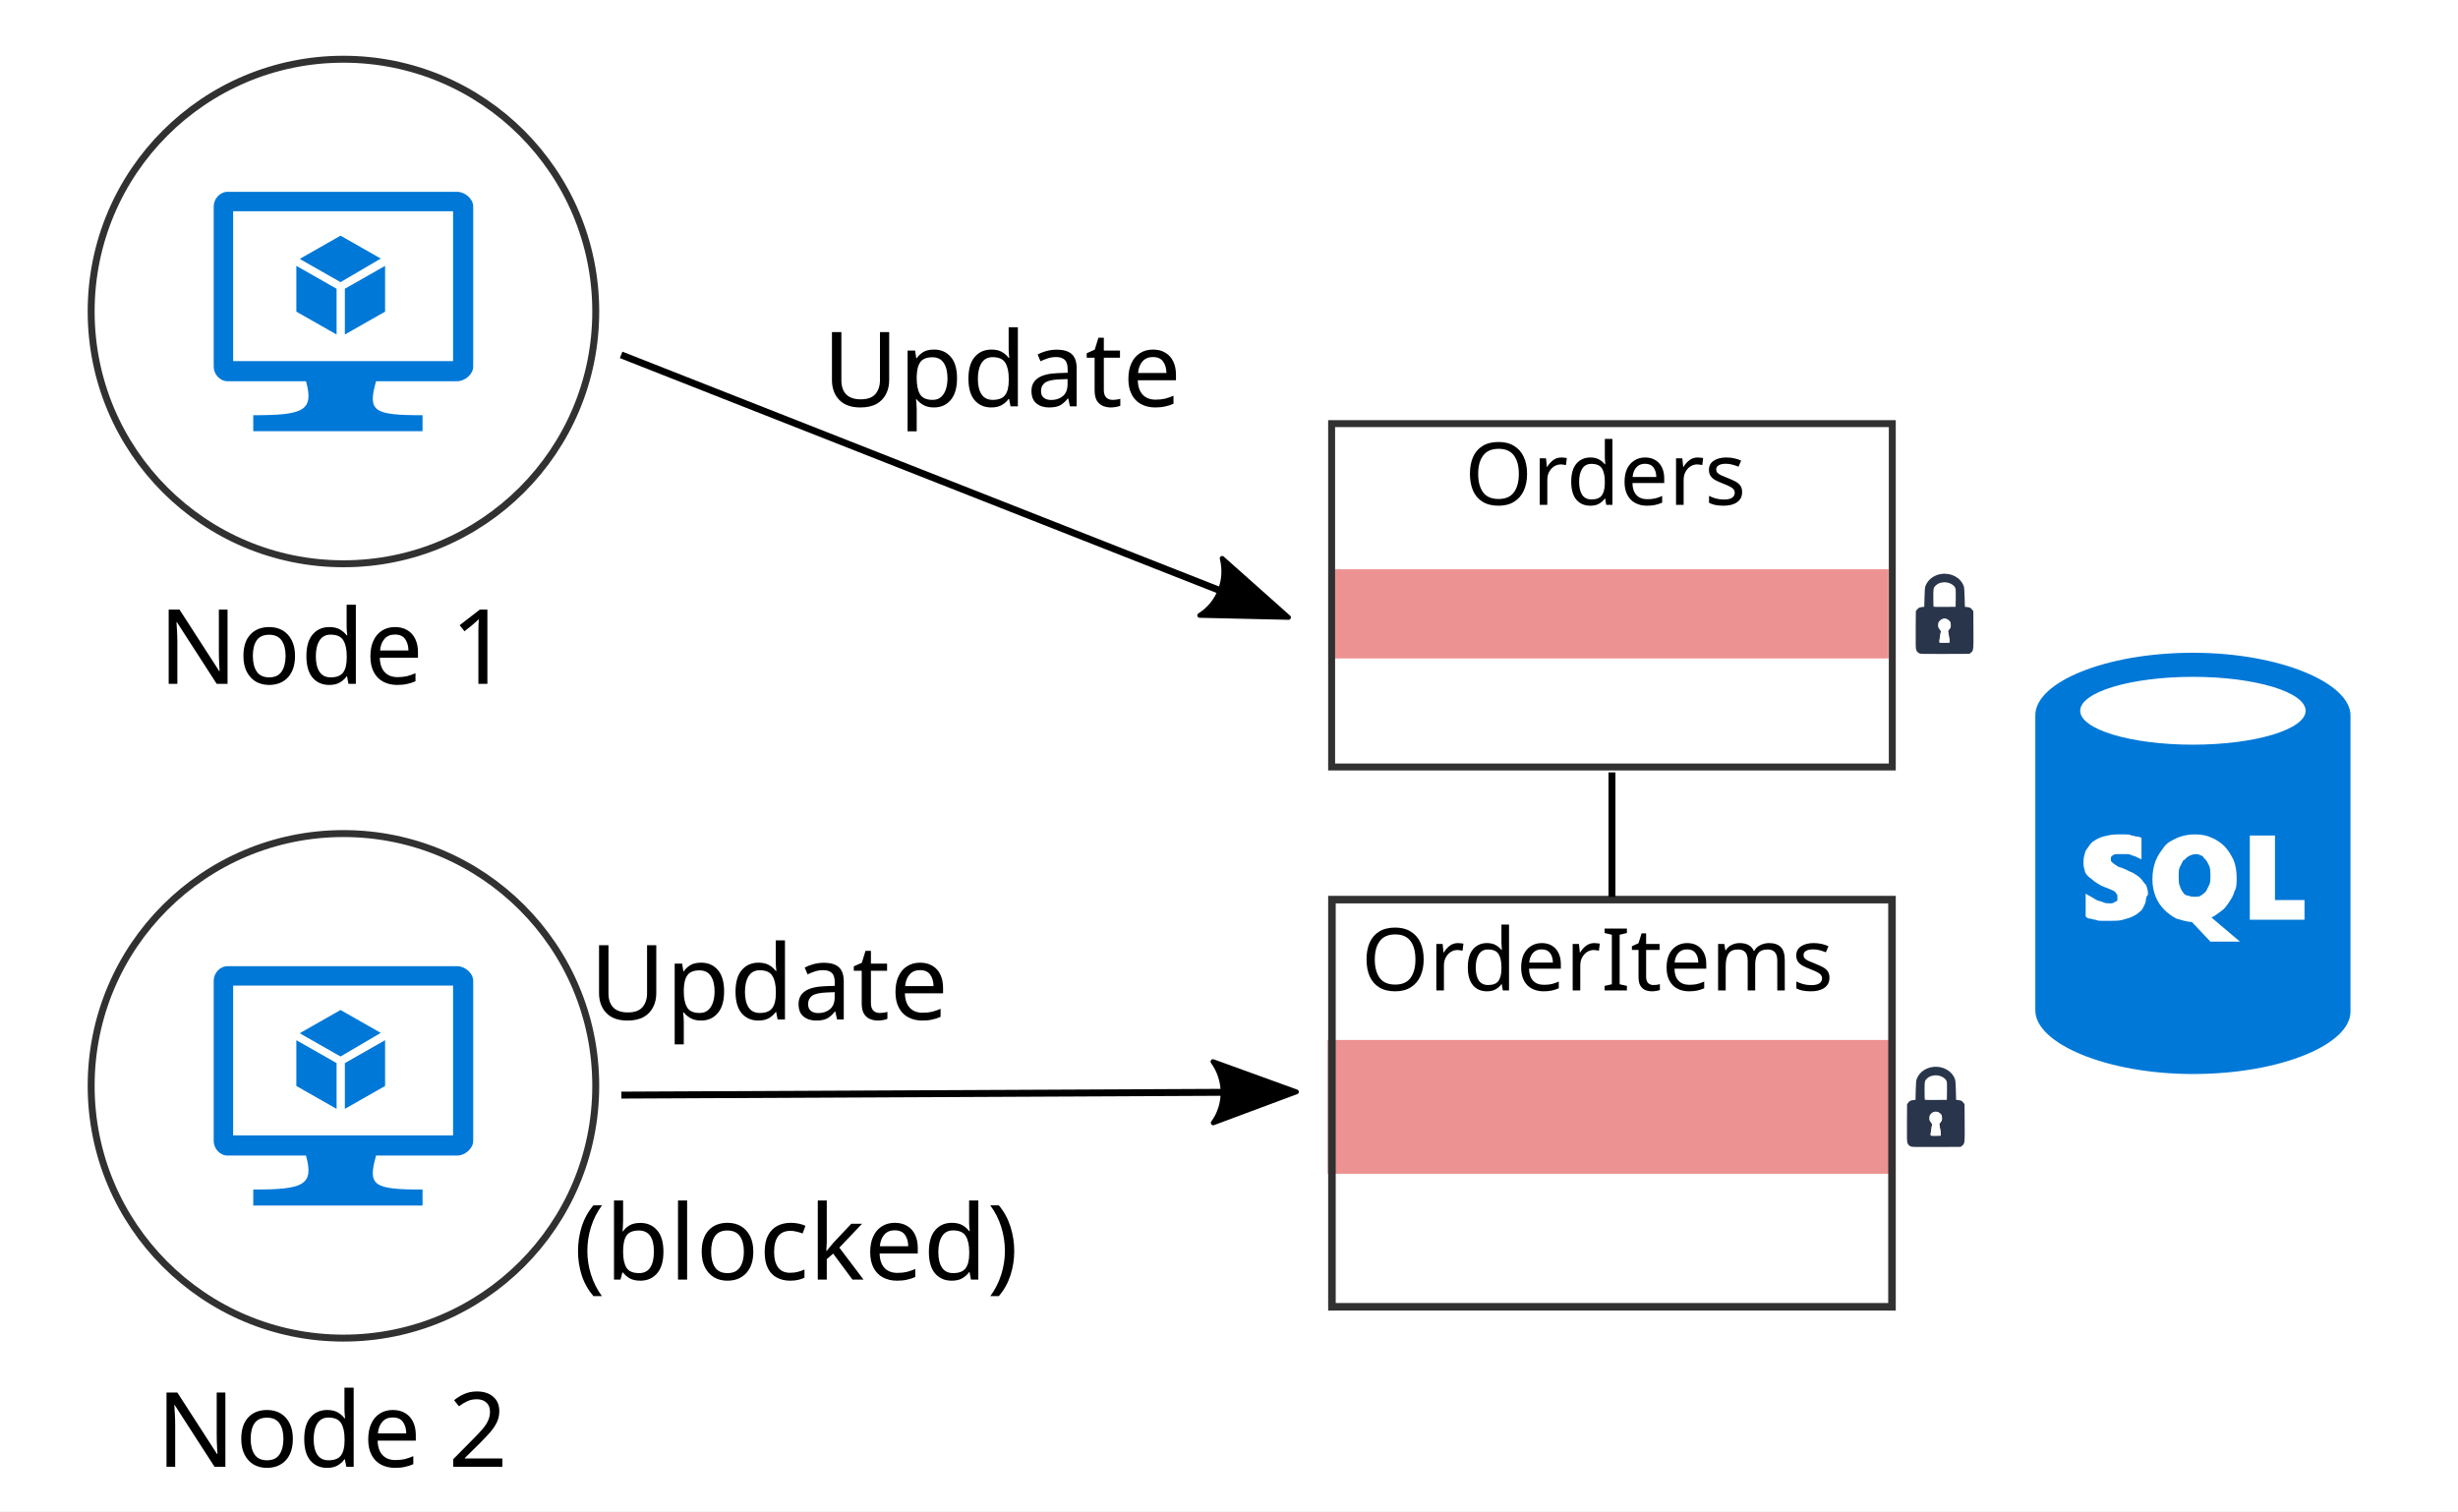
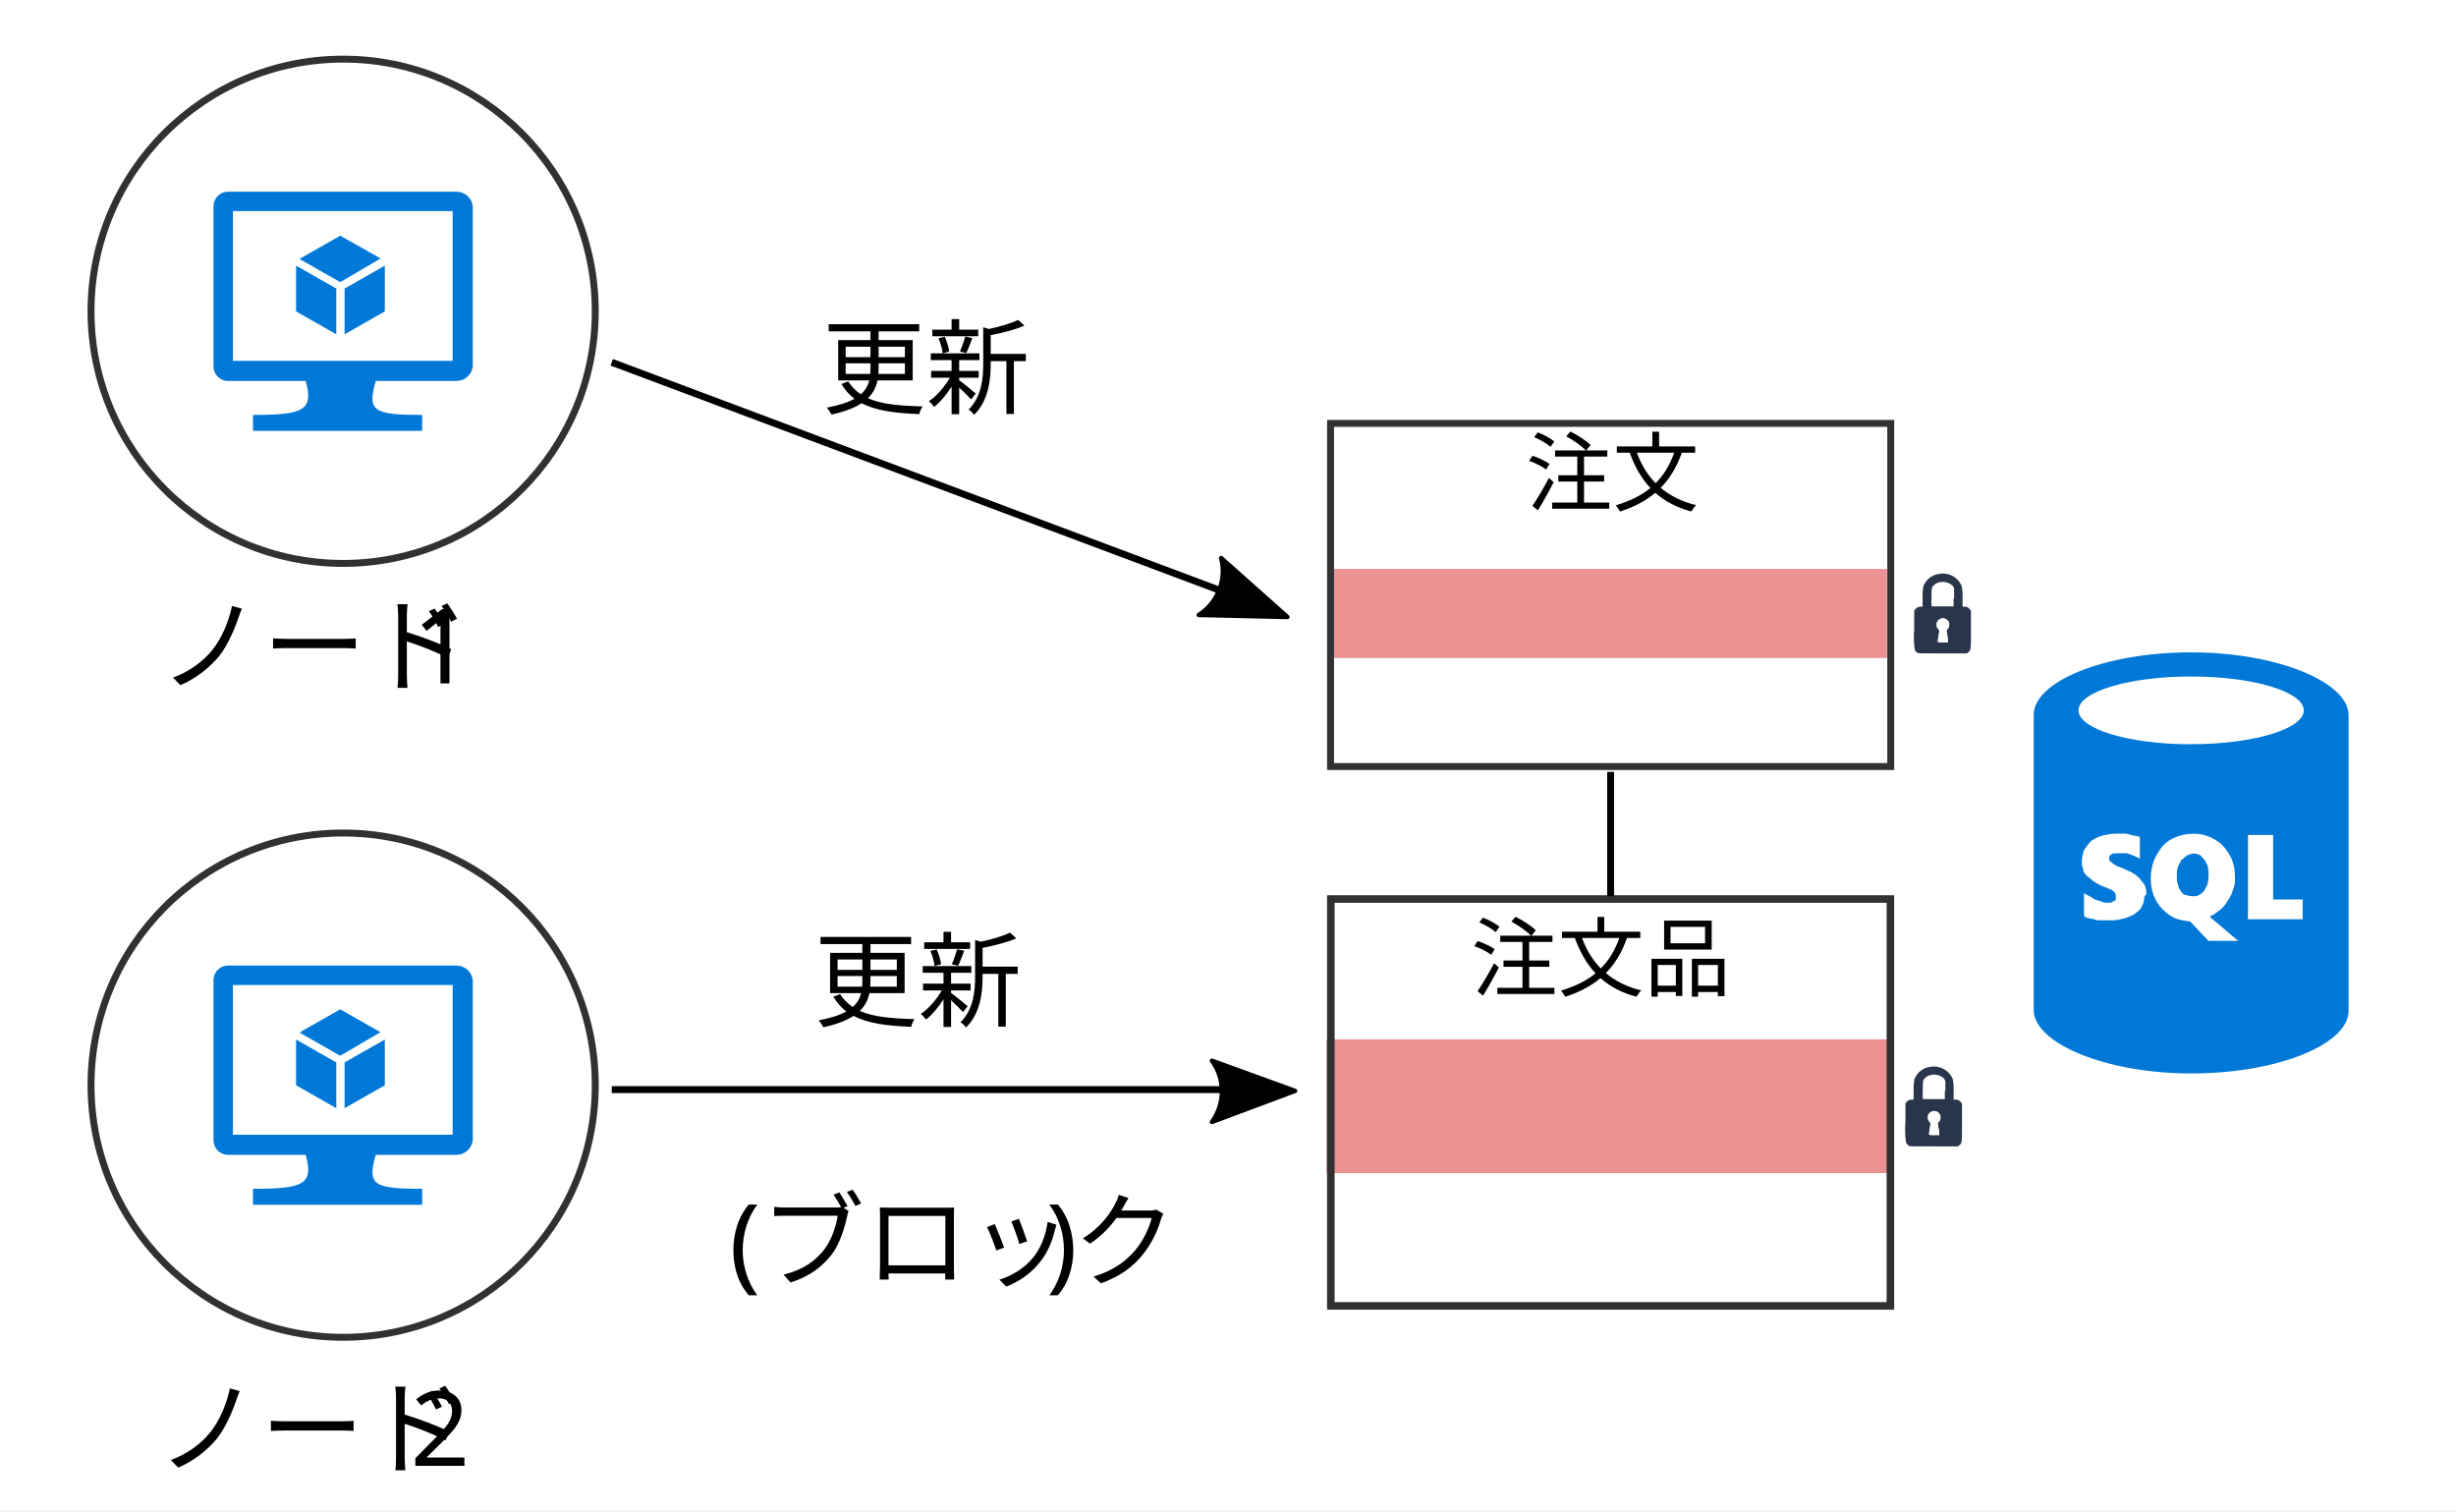
- <svg xmlns="http://www.w3.org/2000/svg" width="354.286" height="217.857" viewBox="0 0 354.286 217.857" id="svg2" version="1.1">
-   <defs id="defs4">
-     <marker style="overflow:visible" id="marker5687" refX="0" refY="0" orient="auto">
-       <path transform="matrix(-1.1,0,0,-1.1,-1.1,0)" d="M 8.719,4.034 -2.207,0.016 8.719,-4.002 c -1.745,2.372 -1.735,5.617 -6e-7,8.035 z" style="fill:#000000;fill-opacity:1;fill-rule:evenodd;stroke:#000000;stroke-width:0.625;stroke-linejoin:round;stroke-opacity:1" id="path5689" />
-     </marker>
-     <marker orient="auto" refY="0" refX="0" id="Arrow2Lend" style="overflow:visible">
-       <path id="path5424" style="fill:#000000;fill-opacity:1;fill-rule:evenodd;stroke:#000000;stroke-width:0.625;stroke-linejoin:round;stroke-opacity:1" d="M 8.719,4.034 -2.207,0.016 8.719,-4.002 c -1.745,2.372 -1.735,5.617 -6e-7,8.035 z" transform="matrix(-1.1,0,0,-1.1,-1.1,0)" />
-     </marker>
+ <svg xmlns="http://www.w3.org/2000/svg" viewBox="0 0 354.29 218.04">
+   <defs>
+     <style>.cls-1{fill:#fff;}.cls-2{fill:#0078d7;}.cls-3{fill:#ed9292;}.cls-4,.cls-6,.cls-8,.cls-9{fill:none;}.cls-5{fill:#29354a;}.cls-6,.cls-8{stroke:#313131;}.cls-16,.cls-7,.cls-9{stroke:#000;}.cls-16,.cls-7{stroke-linejoin:round;}.cls-7{stroke-width:0.63px;}.cls-8{stroke-width:1.09px;}.cls-10,.cls-11,.cls-12,.cls-13{isolation:isolate;}.cls-11,.cls-13{font-size:15px;}.cls-11,.cls-12,.cls-14{font-family:MeiryoUI, Meiryo UI;}.cls-12{font-size:12.5px;}.cls-13,.cls-15{font-family:SegoeUI, Segoe UI;}</style>
  </defs>
-   <g id="layer1" transform="translate(-41.85462,-629.4092)" style="display:inline">
-     <g transform="matrix(1.57723,0,0,1.57723,126.271,652.1066)" id="Layer_1-6">
-       <g id="Azure" />
-       <g id="BizTalk_Services" transform="translate(37.3575,-2500.2)" />
-       <g id="Key_Vault" />
-       <g id="Mobile_Engagement" />
-       <g id="Office_subscription">
-         <g id="Office_subscription_1_" />
-       </g>
+   <g id="Shapes">
+     <g id="layer1">
+       <rect id="rect8170" class="cls-1" width="354.29" height="217.86" />
    </g>
-     <g transform="matrix(1.57723,0,0,1.57723,126.271,652.1066)" id="Layer_57" />
-     <rect style="fill:#ffffff;fill-opacity:1;stroke:none;stroke-width:0.3;stroke-miterlimit:4;stroke-dasharray:none;stroke-opacity:1" id="rect8170" width="354.286" height="217.857" x="41.855" y="629.409" />
-   </g>
-   <g id="layer2" transform="translate(-41.85462,-57.04709)" style="display:inline">
-     <g transform="translate(-25.70657,19.31386)" id="Layer_1" />
-     <g id="g5197" transform="translate(-27.72688,131.4408)" />
-     <g id="g8060" transform="translate(5.4954,-7.323553)">
-       <g id="paths" transform="matrix(1.57723,0,0,1.57723,230.9889,98.69099)">
-         <g id="Access_control" />
-         <g id="Azure_active_directory" />
-         <g id="API_Management" />
-         <g id="Azure_automation" />
-         <g id="Azure_SQL_database" />
-         <g id="Azure_subscription" />
-         <g id="Backup_service" />
-         <g id="Bitbucket_code_source" />
-         <g id="Azure_cache" />
-         <g id="Content_delivery_network__x28_CDN_x29_" />
-         <g id="Cloud_service" />
-         <g id="CodePlex" />
-         <g id="Dropbox_code_source" />
-         <g id="Express_route" />
-         <g id="Git_repository" />
-         <g id="GitHub_code" />
-         <g id="HD_Insight" />
-         <g id="Health_monitoring" />
-         <g id="Healthy" />
-         <g id="BizTalk_hybrid_connection" />
-         <g id="Hybrid_connection_manager_for_BizTalk_hybrid_connection" />
-         <g id="Hyper-V_recovery_manager" />
-         <g id="Machine_learning" />
-         <g id="Media_services" />
-         <g id="Microsoft_account" />
-         <g id="Mobile_services" />
-         <g id="Multi-factor_authentication" />
-         <g id="MySQL_database" />
-         <g id="Notification_hub" />
-         <g id="Notification_topic" />
-         <g id="Cloud_Office_365" />
-         <g id="Office_365" />
-         <g id="OS_image" />
-         <g id="Remote_app" />
-         <g id="Task_scheduler" />
-         <g id="Azure_SDK" />
-         <g id="Service_bus" />
-         <g id="Service_bus_queue" />
-         <g id="Service_bus_relay" />
-         <g id="Service_bus_topic" />
-         <g id="Service_endpoint" />
-         <g id="Custom_create" />
-         <g id="SQL_data_sync" />
-         <g id="g55">
-           <path id="path57" d="m 78.3,57 c -0.1,-0.2 -0.3,-0.3 -0.4,-0.5 -0.2,-0.1 -0.4,-0.2 -0.6,-0.2 -0.3,0 -0.5,0.1 -0.7,0.2 -0.2,0.1 -0.3,0.3 -0.5,0.4 -0.1,0.2 -0.2,0.4 -0.3,0.6 -0.1,0.2 -0.1,0.5 -0.1,0.8 0,0.4 0,0.7 0.1,0.9 0.1,0.3 0.2,0.5 0.3,0.6 0.1,0.2 0.3,0.3 0.5,0.3 0.2,0.1 0.4,0.1 0.6,0.1 0.2,0 0.4,0 0.5,-0.1 0.2,-0.1 0.3,-0.2 0.5,-0.4 0.1,-0.2 0.2,-0.4 0.3,-0.6 0.1,-0.2 0.1,-0.5 0.1,-0.9 0,-0.3 0,-0.5 -0.1,-0.8 0,0 -0.1,-0.2 -0.2,-0.4 z" style="fill:#0078d7" />
-           <path id="path59" d="m 77,37.9 c -8,0 -14.4,2.7 -14.4,5.7 l 0,27 c 0,3 6.5,5.8 14.4,5.8 8,0 14.4,-2.7 14.4,-5.7 l 0,-27 C 91.5,40.7 85,37.9 77,37.9 Z m -4.3,22.6 c 0,0.2 -0.1,0.4 -0.2,0.6 -0.1,0.2 -0.2,0.4 -0.4,0.5 -0.2,0.2 -0.4,0.3 -0.6,0.4 -0.2,0.1 -0.5,0.2 -0.9,0.3 -0.3,0.1 -0.7,0.1 -1.2,0.1 -0.2,0 -0.5,0 -0.7,0 -0.2,0 -0.4,0 -0.6,-0.1 -0.2,0 -0.4,-0.1 -0.5,-0.1 -0.2,0 -0.3,-0.1 -0.4,-0.2 l 0,-2.1 c 0.1,0.1 0.3,0.2 0.5,0.3 0.2,0.1 0.3,0.2 0.5,0.3 0.2,0.1 0.4,0.1 0.6,0.2 0.2,0.1 0.4,0.1 0.6,0.1 0.2,0 0.3,0 0.4,-0.1 0.1,0 0.2,-0.1 0.2,-0.1 0.1,0 0.1,-0.1 0.1,-0.2 0,-0.1 0,-0.1 0,-0.2 0,-0.1 0,-0.2 -0.1,-0.3 C 69.9,59.8 69.9,59.7 69.8,59.7 69.7,59.6 69.6,59.6 69.4,59.5 69.2,59.4 69.1,59.4 68.9,59.3 68.6,59.2 68.3,59 68,58.8 67.8,58.6 67.6,58.5 67.4,58.3 67.2,58.1 67.1,57.9 67.1,57.7 67,57.5 67,57.2 67,57 c 0,-0.4 0.1,-0.7 0.2,-1 0.2,-0.3 0.4,-0.6 0.6,-0.8 0.3,-0.2 0.6,-0.4 1,-0.5 0.4,-0.1 0.8,-0.2 1.3,-0.2 0.3,0 0.5,0 0.7,0 0.2,0 0.4,0 0.6,0.1 0.2,0 0.3,0.1 0.5,0.1 0.2,0 0.3,0.1 0.4,0.1 l 0,2 c -0.1,-0.1 -0.2,-0.1 -0.4,-0.2 -0.1,-0.1 -0.3,-0.1 -0.5,-0.2 -0.2,-0.1 -0.3,-0.1 -0.5,-0.1 -0.2,0 -0.4,0 -0.6,0 -0.3,0 -0.5,0 -0.6,0.1 -0.2,0.1 -0.2,0.2 -0.2,0.4 0,0.1 0,0.2 0.1,0.2 0,0.1 0.1,0.1 0.2,0.2 0.1,0.1 0.2,0.1 0.3,0.2 0.1,0.1 0.3,0.1 0.5,0.2 0.3,0.1 0.6,0.3 0.9,0.4 0.3,0.2 0.5,0.3 0.7,0.5 0.2,0.2 0.3,0.4 0.5,0.6 0.1,0.2 0.2,0.5 0.2,0.9 -0.1,0.1 -0.2,0.3 -0.2,0.5 z m 5.9,3.8 -1.7,-1.8 c -0.5,0 -1,-0.2 -1.4,-0.3 -0.4,-0.2 -0.8,-0.5 -1.1,-0.8 -0.3,-0.3 -0.6,-0.7 -0.8,-1.2 -0.2,-0.5 -0.3,-1 -0.3,-1.6 0,-0.6 0.1,-1.2 0.3,-1.7 0.2,-0.5 0.5,-0.9 0.8,-1.3 0.3,-0.4 0.8,-0.6 1.2,-0.8 0.5,-0.2 1,-0.3 1.6,-0.3 0.6,0 1.1,0.1 1.5,0.3 0.5,0.2 0.9,0.5 1.2,0.8 0.3,0.3 0.6,0.8 0.8,1.2 0.2,0.5 0.3,1 0.3,1.7 0,0.4 0,0.9 -0.2,1.2 -0.1,0.4 -0.3,0.7 -0.5,1 -0.2,0.3 -0.4,0.6 -0.7,0.8 -0.3,0.2 -0.5,0.4 -0.9,0.6 l 2.6,2.2 -2.7,0 z m 8.6,-2 -5,0 0,-7.7 2.3,0 0,5.9 2.7,0 0,1.8 z M 77,46.3 c -5.7,0 -10.3,-1.4 -10.3,-3.1 0,-1.7 4.6,-3.1 10.3,-3.1 5.7,0 10.3,1.4 10.3,3.1 0,1.7 -4.6,3.1 -10.3,3.1 z" style="fill:#0078d7" />
-         </g>
-       </g>
-       <rect transform="translate(-9.9743616e-8,3.5571528e-6)" y="146.429" x="227.962" height="12.857" width="80.61" id="rect6243" style="fill:#ed9292;fill-opacity:1;stroke:none;stroke-opacity:1" />
-       <rect style="fill:#ed9292;fill-opacity:1;stroke:none;stroke-opacity:1" id="rect6245" width="81.339" height="19.286" x="227.714" y="786.648" transform="translate(-9.9743616e-8,-572.3622)" />
-       <g style="fill:none" id="g7468">
-         <path id="path7472" d="m 309.871,154.226 0,-12.873 12.873,0 12.873,0 0,12.873 0,12.873 -12.873,0 -12.873,0 0,-12.873 z" style="fill:none" />
-         <path id="path7470" d="m 314.827,166.898 c -0.587,-0.308 -0.809,-0.553 -1.03,-1.134 -0.175,-0.46 -0.197,-1.323 -0.166,-6.463 l 0.037,-5.932 0.359,-0.471 c 0.458,-0.6 0.754,-0.754 1.633,-0.848 l 0.711,-0.076 0.077,-3.025 c 0.056,-2.208 0.129,-3.17 0.271,-3.561 0.757,-2.093 2.686,-3.582 5.095,-3.933 3.201,-0.467 6.225,1.183 7.21,3.933 0.138,0.387 0.214,1.377 0.271,3.561 l 0.079,3.025 0.711,0.076 c 0.879,0.095 1.175,0.248 1.633,0.848 l 0.359,0.471 0.037,5.932 c 0.042,6.655 0.035,6.712 -0.843,7.382 l -0.461,0.352 -7.798,0.033 c -6.891,0.029 -7.843,0.009 -8.184,-0.17 z m 9.65,-3.983 c -0.003,-0.283 -0.114,-1.128 -0.248,-1.878 l -0.243,-1.363 0.441,-0.549 c 0.389,-0.484 0.441,-0.637 0.441,-1.298 0,-0.559 -0.069,-0.842 -0.269,-1.113 -0.937,-1.264 -2.516,-1.264 -3.452,0 -0.201,0.271 -0.269,0.554 -0.269,1.113 0,0.653 0.054,0.817 0.418,1.27 0.23,0.286 0.418,0.616 0.418,0.732 0,0.116 -0.125,0.895 -0.278,1.729 -0.153,0.834 -0.241,1.613 -0.196,1.731 0.071,0.186 0.288,0.209 1.661,0.177 l 1.579,-0.036 -0.005,-0.515 z m 1.974,-13.581 c 0.021,-1.451 0.003,-2.828 -0.038,-3.06 -0.251,-1.385 -2.481,-2.46 -4.342,-2.093 -0.963,0.189 -1.436,0.414 -2.008,0.952 -0.774,0.728 -0.794,0.826 -0.794,3.916 0,1.549 0.04,2.857 0.088,2.905 0.048,0.048 1.656,0.072 3.572,0.054 l 3.484,-0.034 0.038,-2.639 z" style="fill:none" />
-       </g>
-       <g transform="translate(-7.213203,-0.01663144)" id="g7515">
-         <g id="g7474" transform="matrix(0.4500349,0,0,0.4500349,177.3055,82.50178)" style="fill:#29354a;fill-opacity:1;stroke:none;stroke-width:0.3;stroke-miterlimit:4;stroke-dasharray:none;stroke-opacity:1">
-           <path id="path7476" style="fill:#29354a;fill-opacity:1;stroke:none;stroke-width:0.3;stroke-miterlimit:4;stroke-dasharray:none;stroke-opacity:1" d="m 317.595,169.041 c -0.587,-0.308 -0.809,-0.553 -1.03,-1.134 -0.175,-0.46 -0.197,-1.323 -0.166,-6.463 l 0.037,-5.932 0.359,-0.471 c 0.458,-0.6 0.754,-0.754 1.633,-0.848 l 0.711,-0.076 0.077,-3.025 c 0.056,-2.208 0.129,-3.17 0.271,-3.561 0.757,-2.093 2.686,-3.582 5.095,-3.933 3.201,-0.467 6.225,1.183 7.21,3.933 0.138,0.387 0.214,1.377 0.271,3.561 l 0.079,3.025 0.711,0.076 c 0.879,0.095 1.175,0.248 1.633,0.848 l 0.359,0.471 0.037,5.932 c 0.042,6.655 0.035,6.712 -0.843,7.382 l -0.461,0.352 -7.798,0.033 c -6.891,0.029 -7.843,0.009 -8.184,-0.17 z m 9.65,-3.983 c -0.003,-0.283 -0.114,-1.128 -0.248,-1.878 l -0.243,-1.363 0.441,-0.549 c 0.389,-0.484 0.441,-0.637 0.441,-1.298 0,-0.559 -0.069,-0.842 -0.269,-1.113 -0.937,-1.264 -2.516,-1.264 -3.452,0 -0.201,0.271 -0.269,0.554 -0.269,1.113 0,0.653 0.054,0.817 0.418,1.27 0.23,0.286 0.418,0.616 0.418,0.732 0,0.116 -0.125,0.895 -0.278,1.729 -0.153,0.834 -0.241,1.613 -0.196,1.731 0.071,0.186 0.288,0.209 1.661,0.177 l 1.579,-0.036 -0.005,-0.515 z m 1.974,-13.581 c 0.021,-1.451 0.003,-2.828 -0.038,-3.06 -0.251,-1.385 -2.481,-2.46 -4.342,-2.093 -0.963,0.189 -1.436,0.414 -2.008,0.952 -0.774,0.728 -0.794,0.826 -0.794,3.916 0,1.549 0.04,2.857 0.088,2.905 0.048,0.048 1.656,0.072 3.572,0.054 l 3.484,-0.034 0.038,-2.639 z" />
-         </g>
-         <path style="fill:#ffffff;fill-opacity:1;stroke:none;stroke-width:0.3;stroke-miterlimit:4;stroke-dasharray:none;stroke-opacity:1" d="m 323.84,153.572 c -0.283,0 -0.567,0.141 -0.777,0.426 -0.09,0.122 -0.121,0.25 -0.121,0.502 0,0.294 0.024,0.366 0.188,0.57 0.104,0.129 0.189,0.278 0.189,0.33 0,0.052 -0.056,0.402 -0.125,0.777 -0.069,0.376 -0.108,0.726 -0.088,0.779 0.032,0.084 0.13,0.094 0.748,0.08 l 0.709,-0.016 -0.002,-0.232 c -9.9e-4,-0.127 -0.051,-0.508 -0.111,-0.846 l -0.109,-0.613 0.199,-0.246 c 0.175,-0.218 0.197,-0.286 0.197,-0.584 0,-0.252 -0.031,-0.38 -0.121,-0.502 -0.211,-0.284 -0.492,-0.426 -0.775,-0.426 z" id="path7476-2" />
-       </g>
-       <g id="g7520" transform="translate(-8.475894,71.05481)">
-         <g style="fill:#29354a;fill-opacity:1;stroke:none;stroke-width:0.3;stroke-miterlimit:4;stroke-dasharray:none;stroke-opacity:1" transform="matrix(0.4500349,0,0,0.4500349,177.3055,82.50178)" id="g7522">
-           <path d="m 317.595,169.041 c -0.587,-0.308 -0.809,-0.553 -1.03,-1.134 -0.175,-0.46 -0.197,-1.323 -0.166,-6.463 l 0.037,-5.932 0.359,-0.471 c 0.458,-0.6 0.754,-0.754 1.633,-0.848 l 0.711,-0.076 0.077,-3.025 c 0.056,-2.208 0.129,-3.17 0.271,-3.561 0.757,-2.093 2.686,-3.582 5.095,-3.933 3.201,-0.467 6.225,1.183 7.21,3.933 0.138,0.387 0.214,1.377 0.271,3.561 l 0.079,3.025 0.711,0.076 c 0.879,0.095 1.175,0.248 1.633,0.848 l 0.359,0.471 0.037,5.932 c 0.042,6.655 0.035,6.712 -0.843,7.382 l -0.461,0.352 -7.798,0.033 c -6.891,0.029 -7.843,0.009 -8.184,-0.17 z m 9.65,-3.983 c -0.003,-0.283 -0.114,-1.128 -0.248,-1.878 l -0.243,-1.363 0.441,-0.549 c 0.389,-0.484 0.441,-0.637 0.441,-1.298 0,-0.559 -0.069,-0.842 -0.269,-1.113 -0.937,-1.264 -2.516,-1.264 -3.452,0 -0.201,0.271 -0.269,0.554 -0.269,1.113 0,0.653 0.054,0.817 0.418,1.27 0.23,0.286 0.418,0.616 0.418,0.732 0,0.116 -0.125,0.895 -0.278,1.729 -0.153,0.834 -0.241,1.613 -0.196,1.731 0.071,0.186 0.288,0.209 1.661,0.177 l 1.579,-0.036 -0.005,-0.515 z m 1.974,-13.581 c 0.021,-1.451 0.003,-2.828 -0.038,-3.06 -0.251,-1.385 -2.481,-2.46 -4.342,-2.093 -0.963,0.189 -1.436,0.414 -2.008,0.952 -0.774,0.728 -0.794,0.826 -0.794,3.916 0,1.549 0.04,2.857 0.088,2.905 0.048,0.048 1.656,0.072 3.572,0.054 l 3.484,-0.034 0.038,-2.639 z" style="fill:#29354a;fill-opacity:1;stroke:none;stroke-width:0.3;stroke-miterlimit:4;stroke-dasharray:none;stroke-opacity:1" id="path7524" />
-         </g>
-         <path id="path7526" d="m 323.84,153.572 c -0.283,0 -0.567,0.141 -0.777,0.426 -0.09,0.122 -0.121,0.25 -0.121,0.502 0,0.294 0.024,0.366 0.188,0.57 0.104,0.129 0.189,0.278 0.189,0.33 0,0.052 -0.056,0.402 -0.125,0.777 -0.069,0.376 -0.108,0.726 -0.088,0.779 0.032,0.084 0.13,0.094 0.748,0.08 l 0.709,-0.016 -0.002,-0.232 c -9.9e-4,-0.127 -0.051,-0.508 -0.111,-0.846 l -0.109,-0.613 0.199,-0.246 c 0.175,-0.218 0.197,-0.286 0.197,-0.584 0,-0.252 -0.031,-0.38 -0.121,-0.502 -0.211,-0.284 -0.492,-0.426 -0.775,-0.426 z" style="fill:#ffffff;fill-opacity:1;stroke:none;stroke-width:0.3;stroke-miterlimit:4;stroke-dasharray:none;stroke-opacity:1" />
-       </g>
-       <g id="g5342">
-         <circle transform="translate(0,-572.3622)" style="fill:none;stroke:#313131;stroke-opacity:1" id="path5124" cx="85.863" cy="681.636" r="36.365" />
-         <g transform="translate(-28.73703,20.32401)" id="Ibiza_Symbols">
-           <g id="g6">
-             <path style="fill:#0078d7" d="m 131,71.7 -33.1,0 c -1.1,0 -2,1 -2,2.1 l 0,23.1 c 0,1.1 0.9,2.1 2,2.1 l 11.3,0 c 1.2,4.3 -0.4,4.9 -7.6,4.9 l 0,2.3 9.1,0 6.7,0 8.6,0 0,-2.3 c -7.2,0 -7.9,-0.6 -6.7,-4.9 l 11.7,0 c 1.1,0 2.3,-1 2.3,-2.1 l 0,-23.1 c 0,-1.1 -1.2,-2.1 -2.3,-2.1 z m -0.6,2.8 0,21.6 -31.7,0 0,-21.6 31.7,0 0,0 z" id="path8" />
-             <g id="group975-1984_1_" transform="translate(1176.51,-2762.63)">
-               <g id="shape976-1985_2_" transform="translate(0.8685,-17.652)">
-                 <path style="fill:#0078d7" d="m -1057.4,2861.6 -5.8,-3.3 -5.8,3.3 0,0.1 5.8,3.3 5.8,-3.4 0,0 z" id="path16" />
-               </g>
-               <g id="shape977-1987_1_" transform="translate(15.8925,0)">
-                 <path style="fill:#0078d7" d="m -1077.6,2848.3 0,6.6 5.8,-3.3 0,-6.6 -5.8,3.3 z" id="path21" />
-               </g>
-               <g id="shape978-1989_1_">
-                 <path style="fill:#0078d7" d="m -1062.9,2848.3 -5.8,-3.3 0,6.6 5.8,3.3 0,-6.6 z" id="path26" />
-               </g>
-             </g>
+     <g id="layer2">
+       <g id="g8060">
+         <g id="paths">
+           <g id="g55">
+             <path id="path57" class="cls-2" d="M318.13,124.22c-.16-.32-.47-.47-.63-.79a2.24,2.24,0,0,0-.95-.32,2.28,2.28,0,0,0-1.1.32c-.32.16-.47.47-.79.63l-.47.95a3.07,3.07,0,0,0-.16,1.26,3.5,3.5,0,0,0,.16,1.42,2.57,2.57,0,0,0,.47.95.87.87,0,0,0,.79.47,2,2,0,0,0,.95.16,1.18,1.18,0,0,0,.79-.16,2.77,2.77,0,0,0,.79-.63l.47-.95a5.76,5.76,0,0,0,0-2.68l-.32-.63Z" />
+             <path id="path59" class="cls-2" d="M316.08,94.1c-12.62,0-22.71,4.26-22.71,9v42.59c0,4.73,10.25,9.15,22.71,9.15,12.62,0,22.71-4.26,22.71-9V103.25C338.95,98.51,328.69,94.1,316.08,94.1Zm-6.78,35.65a2.24,2.24,0,0,1-.32.95,1.57,1.57,0,0,1-.63.79,3.3,3.3,0,0,1-.95.63,7.33,7.33,0,0,1-1.42.47,6.5,6.5,0,0,1-1.89.16H303a2,2,0,0,1-.95-.16,6.83,6.83,0,0,1-.79-.16.82.82,0,0,1-.63-.32V128.8a3.45,3.45,0,0,0,.79.47c.32.16.47.32.79.47s.63.16.95.32a2,2,0,0,0,.95.16c.32,0,.47,0,.63-.16a.55.55,0,0,0,.32-.16c.16,0,.16-.16.16-.32v-.32a.58.58,0,0,0-.16-.47c-.16-.16-.16-.32-.32-.32-.16-.16-.32-.16-.63-.32s-.47-.16-.79-.32a6.39,6.39,0,0,1-1.42-.79c-.32-.32-.63-.47-.95-.79a1.36,1.36,0,0,1-.47-.95,2.68,2.68,0,0,1-.16-1.1,4.67,4.67,0,0,1,.32-1.58,8.75,8.75,0,0,1,.95-1.26,4.93,4.93,0,0,1,1.58-.79,8,8,0,0,1,2.05-.32h1.1a2,2,0,0,1,.95.16c.32,0,.47.16.79.16s.47.16.63.16v3.15c-.16-.16-.32-.16-.63-.32-.16-.16-.47-.16-.79-.32a1.42,1.42,0,0,0-.79-.16h-.95c-.47,0-.79,0-.95.16-.32.16-.32.32-.32.63,0,.16,0,.32.16.32,0,.16.16.16.32.32s.32.16.47.32.47.16.79.32c.47.16.95.47,1.42.63a6.68,6.68,0,0,1,1.1.79c.32.32.47.63.79.95a3.15,3.15,0,0,1,.32,1.42A1.2,1.2,0,0,0,309.29,129.74Zm9.31,6-2.68-2.84a9.1,9.1,0,0,1-2.21-.47,7,7,0,0,1-1.73-1.26,5.67,5.67,0,0,1-1.26-1.89,6.54,6.54,0,0,1-.47-2.52,7.37,7.37,0,0,1,.47-2.68A8.94,8.94,0,0,1,312,122a5,5,0,0,1,1.89-1.26,6.54,6.54,0,0,1,2.52-.47,5.27,5.27,0,0,1,2.37.47,5.67,5.67,0,0,1,1.89,1.26,7.93,7.93,0,0,1,1.26,1.89,6.8,6.8,0,0,1,.47,2.68,3.7,3.7,0,0,1-.32,1.89,4.93,4.93,0,0,1-.79,1.58,4.25,4.25,0,0,1-1.1,1.26,11.07,11.07,0,0,1-1.42.95l4.1,3.47H318.6Zm13.56-3.15h-7.89V120.44h3.63v9.31h4.26Zm-16.09-25.24c-9,0-16.25-2.21-16.25-4.89s7.26-4.89,16.25-4.89,16.25,2.21,16.25,4.89S325.07,107.35,316.08,107.35Z" />
          </g>
        </g>
-       </g>
-       <g id="g5377">
-         <g id="g5360">
-           <circle r="36.365" cy="793.258" cx="85.863" id="path5124-6" style="fill:none;stroke:#313131;stroke-opacity:1" transform="translate(0,-572.3622)" />
-           <g transform="translate(-28.73703,131.9459)" id="g5199">
-             <g id="g5201">
-               <path style="fill:#0078d7" d="m 131,71.7 -33.1,0 c -1.1,0 -2,1 -2,2.1 l 0,23.1 c 0,1.1 0.9,2.1 2,2.1 l 11.3,0 c 1.2,4.3 -0.4,4.9 -7.6,4.9 l 0,2.3 9.1,0 6.7,0 8.6,0 0,-2.3 c -7.2,0 -7.9,-0.6 -6.7,-4.9 l 11.7,0 c 1.1,0 2.3,-1 2.3,-2.1 l 0,-23.1 c 0,-1.1 -1.2,-2.1 -2.3,-2.1 z m -0.6,2.8 0,21.6 -31.7,0 0,-21.6 31.7,0 0,0 z" id="path5203" />
-               <g id="g5205" transform="translate(1176.51,-2762.63)">
-                 <g id="g5209" transform="translate(0.8685,-17.652)">
-                   <path style="fill:#0078d7" d="m -1057.4,2861.6 -5.8,-3.3 -5.8,3.3 0,0.1 5.8,3.3 5.8,-3.4 0,0 z" id="path5213" />
+         <rect id="rect6243" class="cls-3" x="191.6" y="82.06" width="80.61" height="12.86" />
+         <rect id="rect6245" class="cls-3" x="191.36" y="149.92" width="81.34" height="19.29" />
+         <g id="g7468">
+           <path id="path7472" class="cls-4" d="M273.51,89.86V77h25.75v25.75H273.51V89.86Z" />
+           <path id="path7470" class="cls-4" d="M278.47,102.53a1.81,1.81,0,0,1-1-1.13c-.18-.46-.2-1.32-.17-6.46l0-5.93.36-.47a1.87,1.87,0,0,1,1.63-.85l.71-.08.08-3a16.39,16.39,0,0,1,.27-3.56,6.23,6.23,0,0,1,5.09-3.93A6.51,6.51,0,0,1,292.66,81a16.85,16.85,0,0,1,.27,3.56l.08,3,.71.08a1.87,1.87,0,0,1,1.63.85l.36.47,0,5.93c0,6.66,0,6.71-.84,7.38l-.46.35-7.8,0c-6.89,0-7.84,0-8.18-.17Zm9.65-4a16.86,16.86,0,0,0-.25-1.88l-.24-1.36.44-.55a1.55,1.55,0,0,0,.44-1.3,1.68,1.68,0,0,0-.27-1.11,2,2,0,0,0-3.45,0,1.68,1.68,0,0,0-.27,1.11,1.53,1.53,0,0,0,.42,1.27,2,2,0,0,1,.42.73c0,.12-.12.89-.28,1.73a7.88,7.88,0,0,0-.2,1.73c.07.19.29.21,1.66.18l1.58,0v-.51Zm2-13.58c0-1.45,0-2.83,0-3.06-.25-1.38-2.48-2.46-4.34-2.09a3.49,3.49,0,0,0-2,1c-.77.73-.79.83-.79,3.92a25.55,25.55,0,0,0,.09,2.9s1.66.07,3.57.05l3.48,0,0-2.64Z" />
+         </g>
+         <g id="g7515">
+           <g id="g7474">
+             <path id="path7476" class="cls-5" d="M276.66,94.19a.81.81,0,0,1-.46-.51,13.6,13.6,0,0,1-.07-2.91l0-2.67.16-.21a.84.84,0,0,1,.73-.38l.32,0,0-1.36a7.38,7.38,0,0,1,.12-1.6,2.8,2.8,0,0,1,2.29-1.77,2.93,2.93,0,0,1,3.24,1.77,7.58,7.58,0,0,1,.12,1.6l0,1.36.32,0a.84.84,0,0,1,.73.38l.16.21,0,2.67c0,3,0,3-.38,3.32l-.21.16h-3.51c-3.1,0-3.53,0-3.68-.08ZM281,92.4a7.59,7.59,0,0,0-.11-.85l-.11-.61.2-.25a.7.7,0,0,0,.2-.58.75.75,0,0,0-.12-.5.92.92,0,0,0-1.55,0,.75.75,0,0,0-.12.5.69.69,0,0,0,.19.57.88.88,0,0,1,.19.33c0,.05-.06.4-.12.78a3.55,3.55,0,0,0-.09.78c0,.08.13.09.75.08l.71,0V92.4Zm.89-6.11c0-.65,0-1.27,0-1.38-.11-.62-1.12-1.11-2-.94a1.57,1.57,0,0,0-.9.43c-.35.33-.36.37-.36,1.76a11.5,11.5,0,0,0,0,1.31s.75,0,1.61,0l1.57,0,0-1.19Z" />
+           </g>
+           <path id="path7476-2" class="cls-1" d="M280.27,89.18a1,1,0,0,0-.78.43.76.76,0,0,0-.12.5.69.69,0,0,0,.19.57.89.89,0,0,1,.19.33c0,.05-.06.4-.12.78a3.54,3.54,0,0,0-.09.78c0,.08.13.09.75.08l.71,0V92.4a7.49,7.49,0,0,0-.11-.85l-.11-.61.2-.25a.7.7,0,0,0,.2-.58.76.76,0,0,0-.12-.5,1,1,0,0,0-.78-.43Z" />
+         </g>
+         <g id="g7520">
+           <g id="g7522">
+             <path id="path7524" class="cls-5" d="M275.4,165.26a.81.81,0,0,1-.46-.51,13.6,13.6,0,0,1-.07-2.91l0-2.67L275,159a.84.84,0,0,1,.73-.38l.32,0,0-1.36a7.38,7.38,0,0,1,.12-1.6,2.8,2.8,0,0,1,2.29-1.77,2.93,2.93,0,0,1,3.24,1.77,7.58,7.58,0,0,1,.12,1.6l0,1.36.32,0a.84.84,0,0,1,.73.38l.16.21,0,2.67c0,3,0,3-.38,3.32l-.21.16h-3.51c-3.1,0-3.53,0-3.68-.08Zm4.34-1.79a7.59,7.59,0,0,0-.11-.85l-.11-.61.2-.25a.7.7,0,0,0,.2-.58.75.75,0,0,0-.12-.5.92.92,0,0,0-1.55,0,.75.75,0,0,0-.12.5.69.69,0,0,0,.19.57.88.88,0,0,1,.19.33c0,.05-.06.4-.12.78a3.55,3.55,0,0,0-.09.78c0,.08.13.09.75.08l.71,0v-.23Zm.89-6.11c0-.65,0-1.27,0-1.38-.11-.62-1.12-1.11-2-.94a1.57,1.57,0,0,0-.9.43c-.35.33-.36.37-.36,1.76a11.5,11.5,0,0,0,0,1.31s.75,0,1.61,0l1.57,0,0-1.19Z" />
+           </g>
+           <path id="path7526" class="cls-1" d="M279,160.26a1,1,0,0,0-.78.43.76.76,0,0,0-.12.5.69.69,0,0,0,.19.57.89.89,0,0,1,.19.33c0,.05-.06.4-.12.78a3.54,3.54,0,0,0-.09.78c0,.08.13.09.75.08l.71,0v-.23a7.49,7.49,0,0,0-.11-.85l-.11-.61.2-.25a.7.7,0,0,0,.2-.58.76.76,0,0,0-.12-.5,1,1,0,0,0-.78-.43Z" />
+         </g>
+         <g id="g5342">
+           <circle id="path5124" class="cls-6" cx="49.5" cy="44.9" r="36.37" />
+           <g id="Ibiza_Symbols" data-name="Ibiza Symbols">
+             <g id="g6">
+               <path id="path8" class="cls-2" d="M65.9,27.65H32.8a2.09,2.09,0,0,0-2,2.1v23.1a2.09,2.09,0,0,0,2,2.1H44.1c1.2,4.3-.4,4.9-7.6,4.9v2.3H60.9v-2.3c-7.2,0-7.9-.6-6.7-4.9H65.9a2.37,2.37,0,0,0,2.3-2.1V29.75A2.37,2.37,0,0,0,65.9,27.65Zm-.6,2.8v21.6H33.6V30.45Z" />
+               <g id="group975-1984">
+                 <g id="shape976-1985">
+                   <path id="path16" class="cls-2" d="M54.88,37.27,49.08,34l-5.8,3.3v.1l5.8,3.3,5.8-3.4h0Z" />
                </g>
-                 <g id="g5215" transform="translate(15.8925,0)">
-                   <path style="fill:#0078d7" d="m -1077.6,2848.3 0,6.6 5.8,-3.3 0,-6.6 -5.8,3.3 z" id="path5219" />
+                 <g id="shape977-1987">
+                   <path id="path21" class="cls-2" d="M49.71,41.62v6.6l5.8-3.3v-6.6Z" />
                </g>
-                 <g id="g5221">
-                   <path style="fill:#0078d7" d="m -1062.9,2848.3 -5.8,-3.3 0,6.6 5.8,3.3 0,-6.6 z" id="path5225" />
+                 <g id="shape978-1989">
+                   <path id="path26" class="cls-2" d="M48.51,41.62l-5.8-3.3v6.6l5.8,3.3Z" />
                </g>
              </g>
            </g>
          </g>
        </g>
+         <g id="g5377">
+           <g id="g5360">
+             <circle id="path5124-6" class="cls-6" cx="49.5" cy="156.53" r="36.37" />
+             <g id="g5199">
+               <g id="g5201">
+                 <path id="path5203" class="cls-2" d="M65.9,139.28H32.8a2.09,2.09,0,0,0-2,2.1v23.1a2.09,2.09,0,0,0,2,2.1H44.1c1.2,4.3-.4,4.9-7.6,4.9v2.3H60.9v-2.3c-7.2,0-7.9-.6-6.7-4.9H65.9a2.37,2.37,0,0,0,2.3-2.1v-23.1A2.37,2.37,0,0,0,65.9,139.28Zm-.6,2.8v21.6H33.6v-21.6Z" />
+                 <g id="g5205">
+                   <g id="g5209">
+                     <path id="path5213" class="cls-2" d="M54.88,148.89l-5.8-3.3-5.8,3.3v.1l5.8,3.3,5.8-3.4h0Z" />
+                   </g>
+                   <g id="g5215">
+                     <path id="path5219" class="cls-2" d="M49.71,153.25v6.6l5.8-3.3v-6.6Z" />
+                   </g>
+                   <g id="g5221">
+                     <path id="path5225" class="cls-2" d="M48.51,153.25l-5.8-3.3v6.6l5.8,3.3Z" />
+                   </g>
+                 </g>
+               </g>
+             </g>
+           </g>
+         </g>
+         <path id="path5424" class="cls-7" d="M176.16,80.49,185.72,89l-12.8-.29A7.52,7.52,0,0,0,176.16,80.49Z" />
+         <path id="path5397" class="cls-7" d="M184.48,88.53" />
+         <path id="path5689" class="cls-7" d="M174.83,153l12,4.36-12,4.48A7.52,7.52,0,0,0,174.83,153Z" />
+         <path id="path5685" class="cls-7" d="M185.54,157.42" />
+         <rect id="rect6099" class="cls-6" x="191.94" y="61.07" width="80.81" height="49.5" />
+         <rect id="rect6105" class="cls-8" x="191.98" y="129.68" width="80.72" height="58.69" />
+         <path id="path7998" class="cls-9" d="M232.34,111.34v17.94" />
      </g>
-       <path id="path5397" d="m 125.885,115.527 94.954,37.376" style="fill:none;fill-rule:evenodd;stroke:#000000;stroke-width:1px;stroke-linecap:butt;stroke-linejoin:miter;stroke-opacity:1;marker-end:url(#Arrow2Lend)" />
-       <path style="fill:none;fill-rule:evenodd;stroke:#000000;stroke-width:1px;stroke-linecap:butt;stroke-linejoin:miter;stroke-opacity:1;marker-end:url(#marker5687)" d="m 125.921,222.232 95.975,-0.446" id="path5685" />
-       <text id="text5999" y="122.951" x="154.93" style="font-style:normal;font-weight:normal;font-size:15px;line-height:125%;font-family:sans-serif;letter-spacing:0px;word-spacing:0px;fill:#000000;fill-opacity:1;stroke:none;stroke-width:1px;stroke-linecap:butt;stroke-linejoin:miter;stroke-opacity:1" xml:space="preserve">
-         <tspan y="122.951" x="154.93" id="tspan6001">Update</tspan>
-       </text>
-       <rect y="125.436" x="228.294" height="49.497" width="80.812" id="rect6099" style="fill:none;stroke:#313131;stroke-opacity:1" />
-       <text id="text6101" y="137.143" x="247.466" style="font-style:normal;font-weight:normal;font-size:12.5px;line-height:125%;font-family:sans-serif;letter-spacing:0px;word-spacing:0px;fill:#000000;fill-opacity:1;stroke:none;stroke-width:1px;stroke-linecap:butt;stroke-linejoin:miter;stroke-opacity:1" xml:space="preserve">
-         <tspan y="137.143" x="247.466" id="tspan6103">Orders</tspan>
-       </text>
-       <rect style="fill:none;stroke:#313131;stroke-width:1.088;stroke-opacity:1" id="rect6105" width="80.724" height="58.695" x="228.339" y="194.052" />
-       <text id="text6107" y="207.143" x="232.562" style="font-style:normal;font-weight:normal;font-size:12.5px;line-height:125%;font-family:sans-serif;letter-spacing:0px;word-spacing:0px;fill:#000000;fill-opacity:1;stroke:none;stroke-width:1px;stroke-linecap:butt;stroke-linejoin:miter;stroke-opacity:1" xml:space="preserve">
-         <tspan y="207.143" x="232.562" id="tspan6109">OrderItems</tspan>
-       </text>
-       <text xml:space="preserve" style="font-style:normal;font-weight:normal;font-size:15px;line-height:125%;font-family:sans-serif;text-align:center;letter-spacing:0px;word-spacing:0px;text-anchor:middle;fill:#000000;fill-opacity:1;stroke:none;stroke-width:1px;stroke-linecap:butt;stroke-linejoin:miter;stroke-opacity:1" x="164.762" y="211.328" id="text7990">
-         <tspan id="tspan7992" x="164.762" y="211.328">Update</tspan>
-         <tspan id="tspan7994" x="164.762" y="230.078" />
-         <tspan id="tspan7996" x="164.762" y="248.828">(blocked)</tspan>
-       </text>
-       <path id="path7998" d="m 268.701,175.714 0,17.944" style="fill:none;fill-rule:evenodd;stroke:#000000;stroke-width:1px;stroke-linecap:butt;stroke-linejoin:miter;stroke-opacity:1" />
-       <text xml:space="preserve" style="font-style:normal;font-weight:normal;font-size:15px;line-height:125%;font-family:sans-serif;letter-spacing:0px;word-spacing:0px;fill:#000000;fill-opacity:1;stroke:none;stroke-width:1px;stroke-linecap:butt;stroke-linejoin:miter;stroke-opacity:1" x="59.217" y="162.951" id="text8292">
-         <tspan id="tspan8294" x="59.217" y="162.951">Node 1</tspan>
-       </text>
-       <text id="text8296" y="275.808" x="58.906" style="font-style:normal;font-weight:normal;font-size:15px;line-height:125%;font-family:sans-serif;letter-spacing:0px;word-spacing:0px;fill:#000000;fill-opacity:1;stroke:none;stroke-width:1px;stroke-linecap:butt;stroke-linejoin:miter;stroke-opacity:1" xml:space="preserve">
-         <tspan y="275.808" x="58.906" id="tspan8298">Node 2</tspan>
+     </g>
+   </g>
+   <g id="txt">
+     <g id="text5999" class="cls-10">
+       <text class="cls-11" transform="translate(118.57 58.58)">更新</text>
+     </g>
+     <g id="text6101" class="cls-10">
+       <text class="cls-12" transform="translate(220.11 72.77)">注文</text>
+     </g>
+     <g id="text6107" class="cls-10">
+       <text class="cls-12" transform="translate(212.2 142.77)">注文品</text>
+     </g>
+     <text class="cls-11" transform="translate(117.4 146.96)">更新</text>
+     <text class="cls-13" transform="translate(105.2 184.46)">(<tspan class="cls-14" x="4.53" y="0">ブロック</tspan>
+       <tspan x="45.72" y="0">)</tspan>
+     </text>
+     <g id="text8292" class="cls-10">
+       <text class="cls-11" transform="translate(22.86 98.58)">ノード<tspan class="cls-15" x="32.75" y="0" xml:space="preserve"> 1</tspan>
      </text>
    </g>
+     <g id="text8296" class="cls-10">
+       <text class="cls-11" transform="translate(22.55 211.44)">ノード<tspan class="cls-15" x="32.75" y="0" xml:space="preserve"> 2</tspan>
+       </text>
+     </g>
+     <line class="cls-16" x1="177" y1="157.17" x2="88.25" y2="157.17" />
+     <line class="cls-16" x1="176" y1="85.17" x2="88.25" y2="52.26" />
  </g>
</svg>
